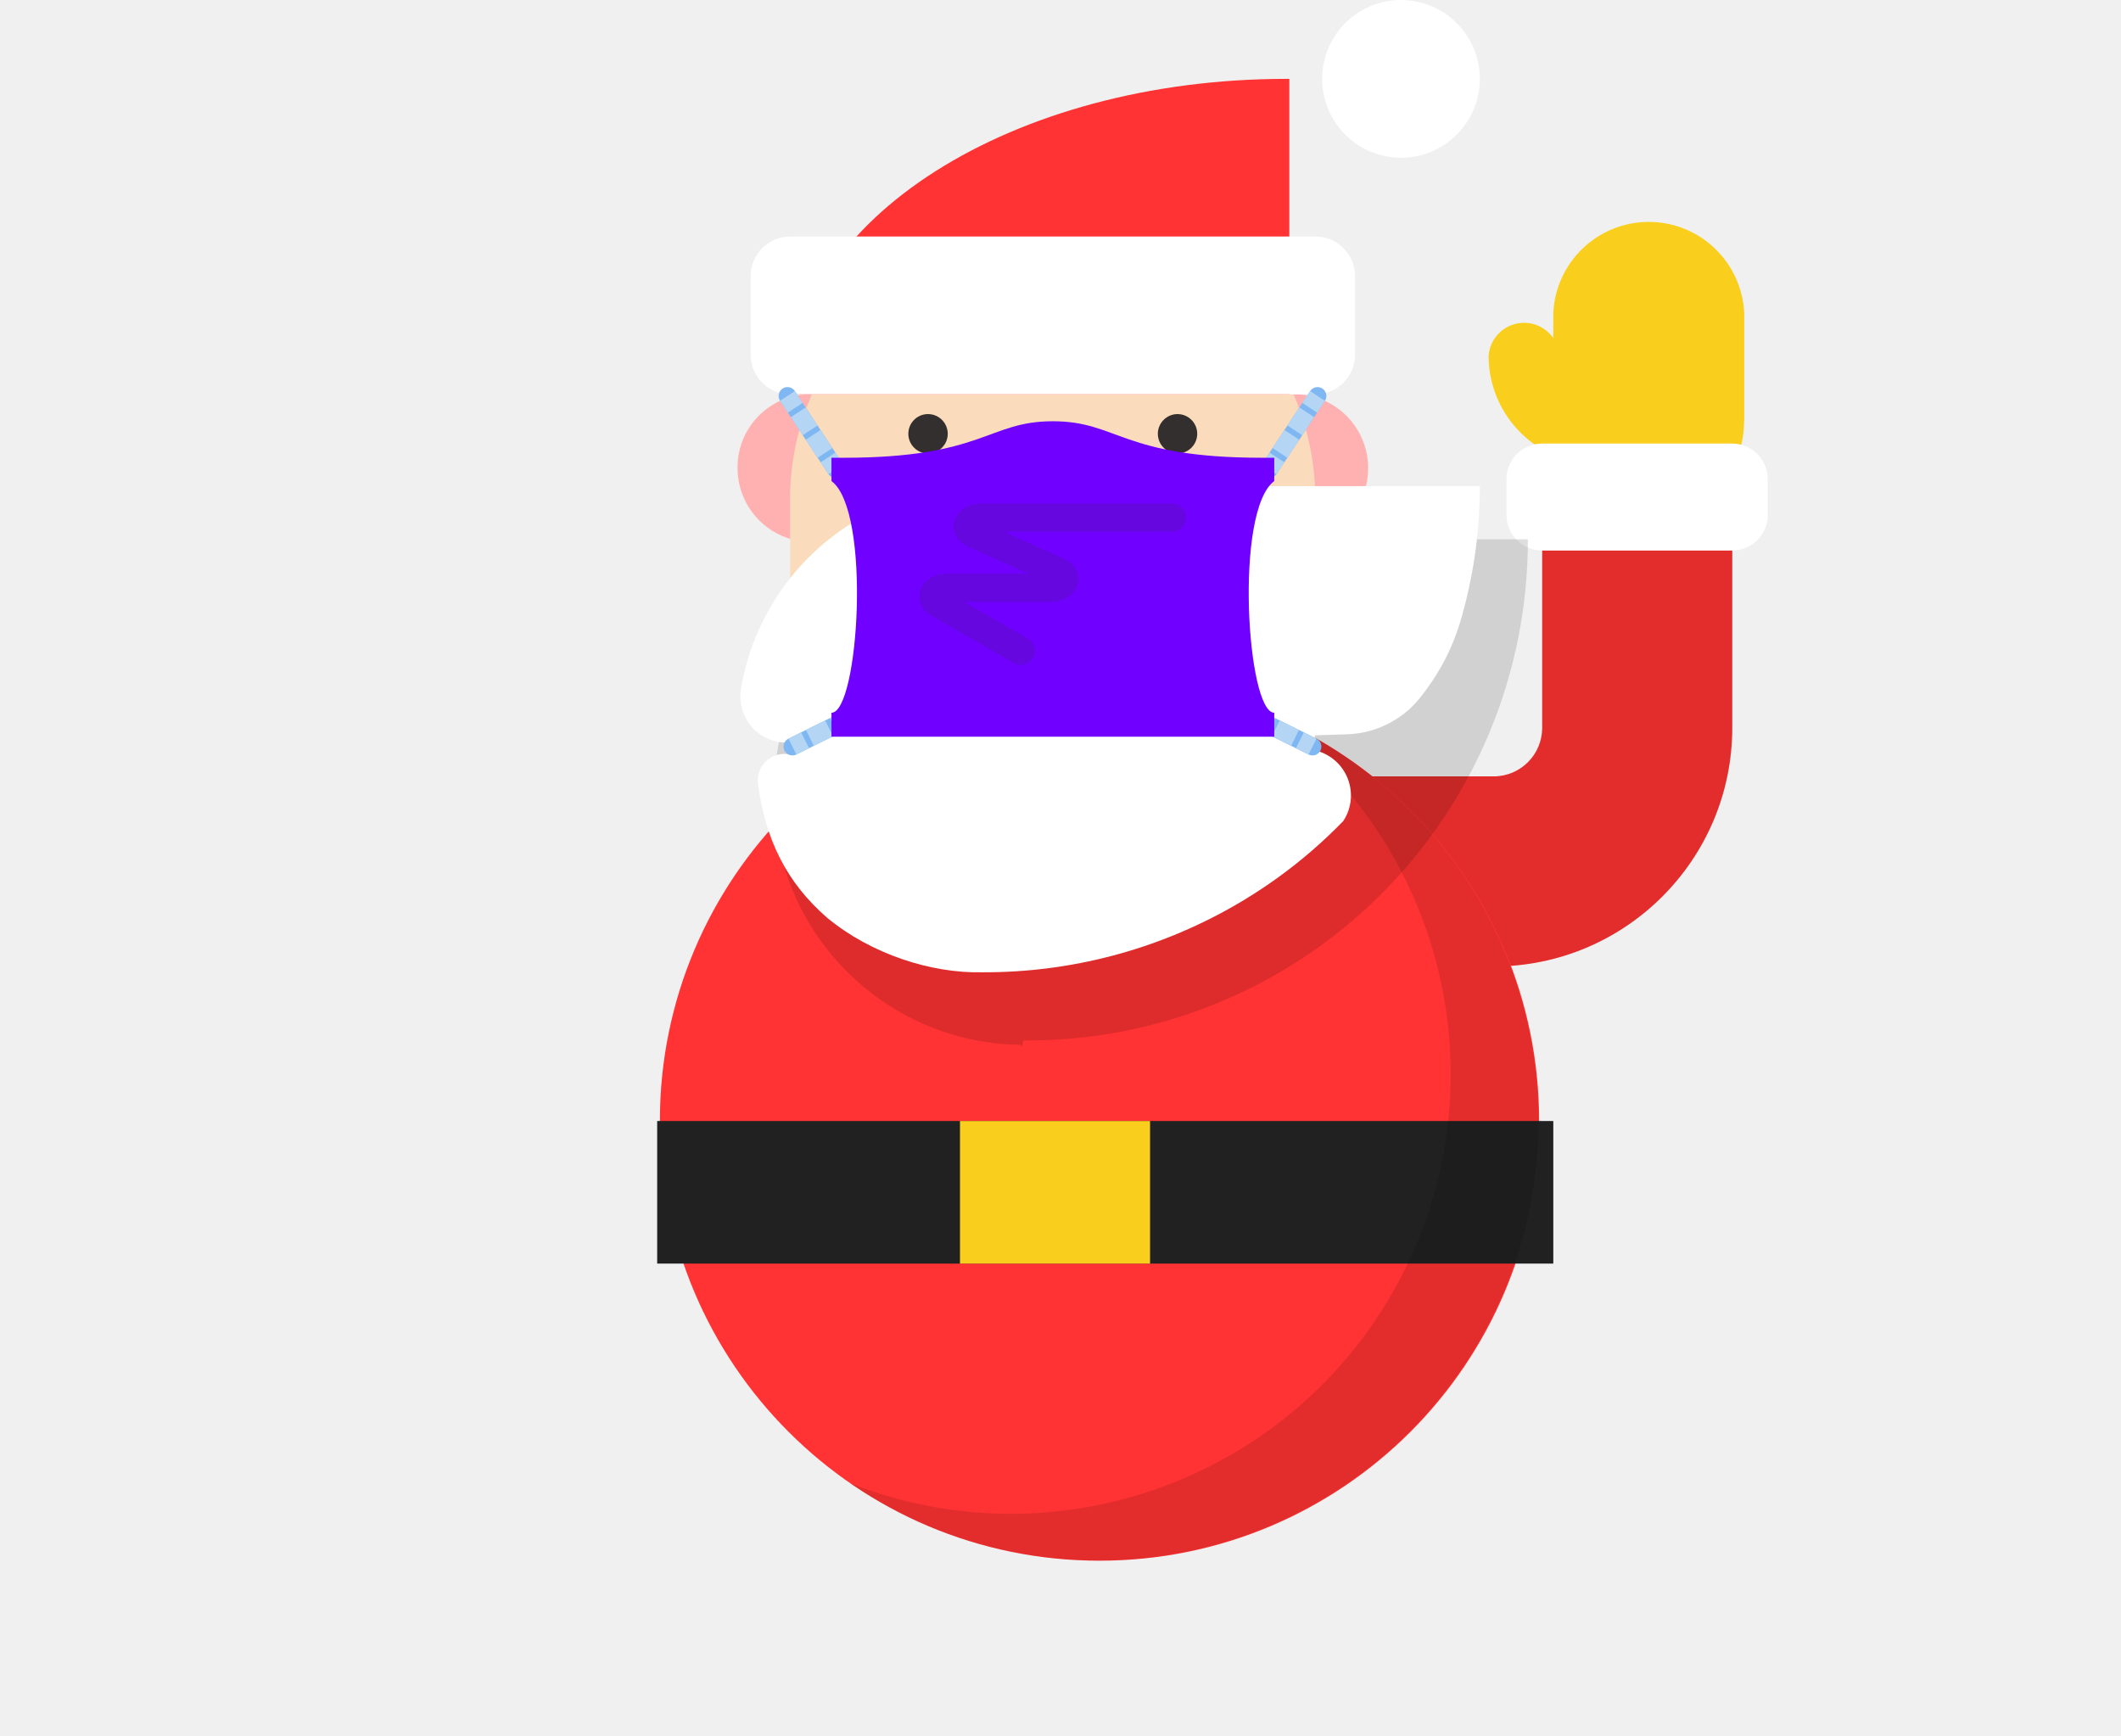
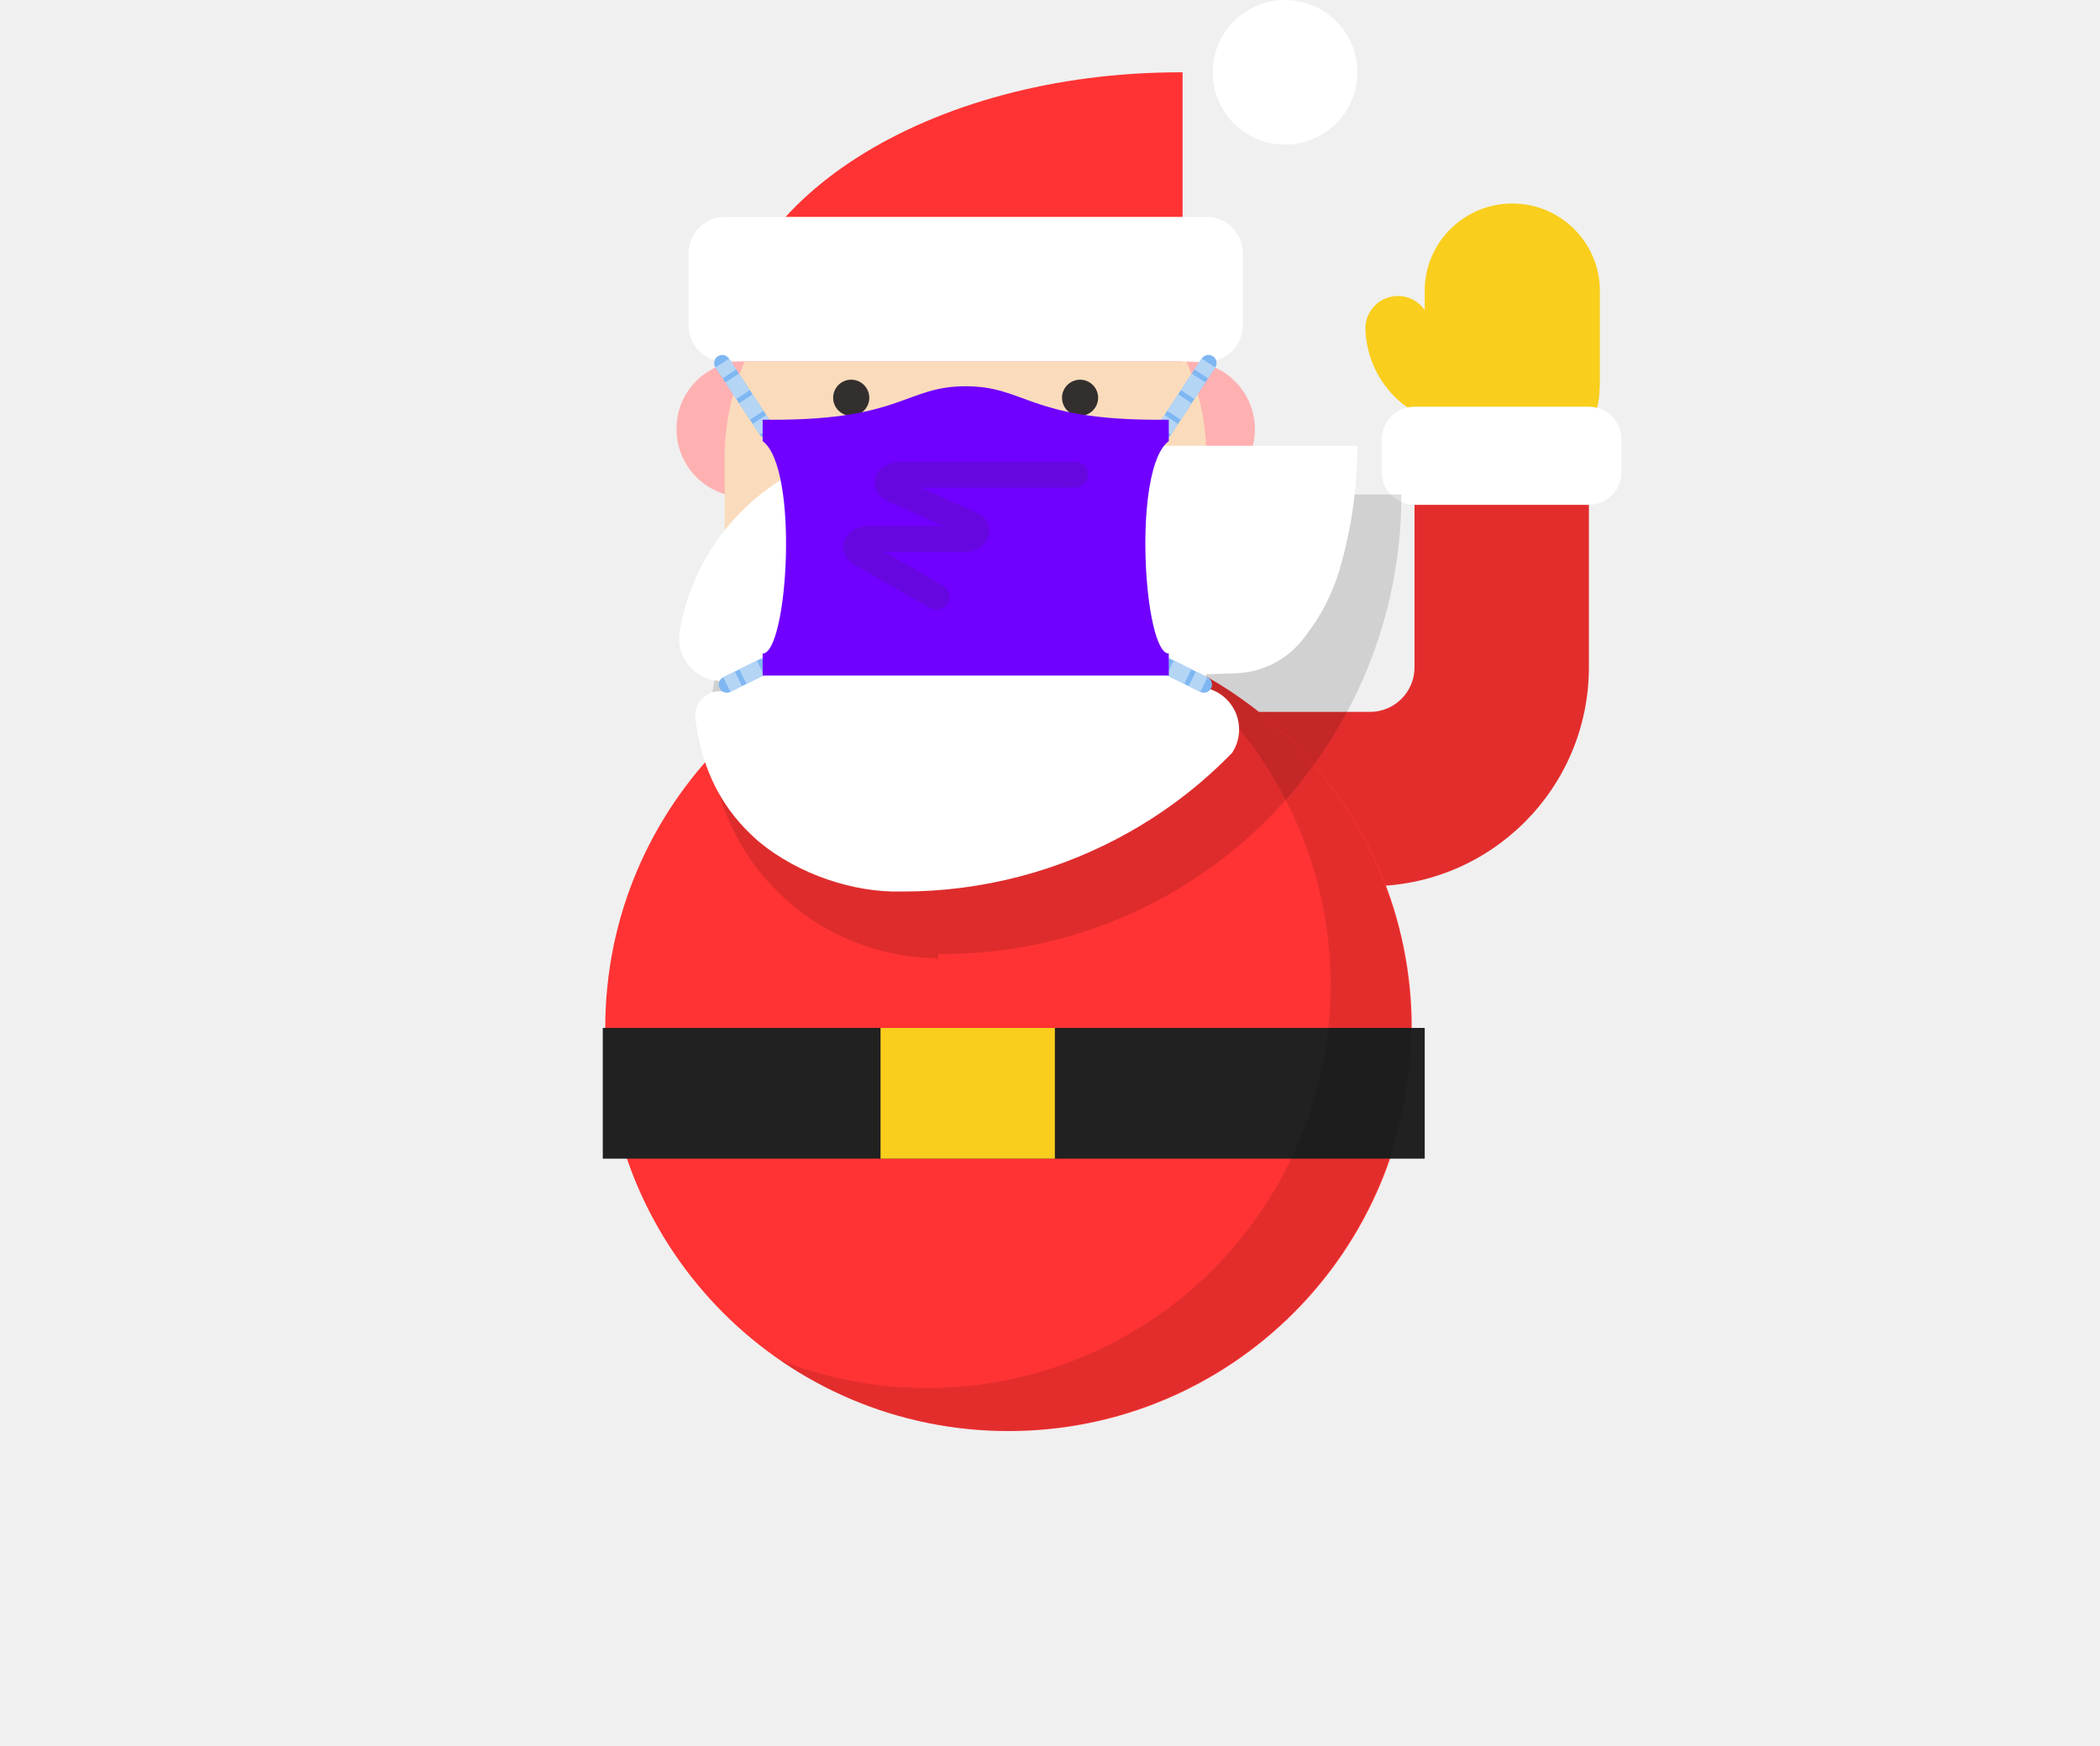
- <svg xmlns="http://www.w3.org/2000/svg" xmlns:xlink="http://www.w3.org/1999/xlink" viewBox="0 0 125.87 102.98">
+ <svg xmlns="http://www.w3.org/2000/svg" xmlns:xlink="http://www.w3.org/1999/xlink" viewBox="0 0 135.87 112.98">
  <defs>
    <style>.cls-1{fill:#ffb1b1;}.cls-2{fill:#fadcbc;stroke:#fadcbc;}.cls-3{fill:#fff;}.cls-4{fill:#332f2e;}.cls-10,.cls-11,.cls-12,.cls-16,.cls-5,.cls-9{fill:none;}.cls-5{stroke:#30a658;}.cls-10,.cls-11,.cls-12,.cls-14,.cls-5,.cls-6,.cls-9{stroke-miterlimit:10;}.cls-10,.cls-11,.cls-12,.cls-5,.cls-9{stroke-width:5px;}.cls-6,.cls-8{fill:#f9d232;}.cls-6{stroke:#f33;stroke-width:3px;}.cls-14,.cls-6,.cls-9{stroke-linecap:round;}.cls-7{fill:#f33;}.cls-9{stroke:#7eb7f2;}.cls-10,.cls-11,.cls-12{stroke:#b5d5f5;}.cls-11{stroke-dasharray:6.11 1.53;}.cls-12{stroke-dasharray:6.06 1.52;}.cls-13,.cls-14{fill:#7000ff;}.cls-14{stroke:#332f2e;stroke-width:8px;}.cls-14,.cls-20{opacity:0.15;}.cls-15{isolation:isolate;}.cls-17{opacity:0.11;}.cls-18{fill:#212121;}.cls-19{fill:#f9ce1d;}.cls-20{fill:#231f20;mix-blend-mode:multiply;}</style>
    <symbol id="New_Symbol_46" data-name="New Symbol 46" viewBox="0 0 209.78 274.74">
      <path class="cls-1" d="M73.33,131.76a20.89,20.89,0,1,1-20.9-20.38C64,111.38,73.33,120.52,73.33,131.76Z" />
      <path class="cls-1" d="M209.77,131.76a20.89,20.89,0,1,1-20.88-20.38A20.65,20.65,0,0,1,209.77,131.76Z" />
      <path class="cls-2" d="M47,141.08a73.71,73.71,0,0,1,147.42,0v73.71H47Z" />
      <path class="cls-3" d="M196.37,209.82a13,13,0,0,0,12.55-14.22l-.08-.88a68.71,68.71,0,0,0-67.75-57.35H0a135,135,0,0,0,5.58,38.51,62.21,62.21,0,0,0,9.79,19.29l1,1.32a27.49,27.49,0,0,0,21.19,11l9,.29,1.41,4A13.1,13.1,0,0,0,38.59,232l0,0a139.83,139.83,0,0,0,18.74,16.17s0,0,0,0A139.14,139.14,0,0,0,70,256.28a141.86,141.86,0,0,0,70.27,18.46,2.82,2.82,0,0,0,.41,0c14.36.32,31.35-5.13,43.74-15.38,11.37-9.84,17.51-22,19.57-37.86a7.52,7.52,0,0,0-6.48-8.41,7.25,7.25,0,0,0-3.32.33c.06-1.17.09-2.34.09-3.52Z" />
      <path class="cls-1" d="M141.09,137.37c0,9.23-9.13,16.71-20.42,16.71s-20.42-7.48-20.42-16.71,9.13-16.71,20.42-16.71S141.09,128.13,141.09,137.37Z" />
      <path class="cls-4" d="M135.52,159.65a14.85,14.85,0,0,1-29.7,0Z" />
      <path class="cls-4" d="M91,122.5A5.57,5.57,0,1,1,85.4,117,5.6,5.6,0,0,1,91,122.5Z" />
      <path class="cls-4" d="M150.37,122.5A5.57,5.57,0,1,0,156,117,5.59,5.59,0,0,0,150.37,122.5Z" />
      <path class="cls-1" d="M141.09,137.37c0,9.23-9.13,16.71-20.42,16.71s-20.42-7.48-20.42-16.71,9.13-16.71,20.42-16.71S141.09,128.13,141.09,137.37Z" />
      <path class="cls-5" d="M120.52,164" />
      <path class="cls-5" d="M168.5,164" />
      <path class="cls-6" d="M187.57,111.57" />
      <path class="cls-6" d="M168.57,142.57" />
      <path class="cls-6" d="M72.07,142.57" />
      <path class="cls-3" d="M44.56,22.28A22.28,22.28,0,1,1,22.28,0,22.27,22.27,0,0,1,44.56,22.28Z" />
      <path class="cls-7" d="M54.66,22.28h-.82v89.09H194.92C194.92,62.17,132.12,22.28,54.66,22.28Z" />
      <path class="cls-3" d="M194.92,66.83A11.17,11.17,0,0,1,206.06,78v22.27a11.17,11.17,0,0,1-11.14,11.14H46.41a11.17,11.17,0,0,1-11.13-11.14V78A11.17,11.17,0,0,1,46.41,66.83Z" />
      <line class="cls-8" x1="59.53" y1="132.59" x2="45.87" y2="111.88" />
      <line class="cls-9" x1="59.53" y1="132.59" x2="45.87" y2="111.88" />
      <line class="cls-10" x1="59.53" y1="132.59" x2="57.33" y2="129.25" />
      <line class="cls-11" x1="56.49" y1="127.98" x2="48.5" y2="115.86" />
      <line class="cls-10" x1="48.08" y1="115.22" x2="45.87" y2="111.88" />
      <line class="cls-8" x1="62.59" y1="203.36" x2="47.28" y2="210.96" />
      <line class="cls-9" x1="62.59" y1="203.36" x2="47.28" y2="210.96" />
      <line class="cls-10" x1="62.59" y1="203.36" x2="59.01" y2="205.14" />
      <line class="cls-12" x1="57.65" y1="205.81" x2="51.54" y2="208.84" />
      <line class="cls-10" x1="50.86" y1="209.18" x2="47.28" y2="210.96" />
      <line class="cls-8" x1="182.01" y1="132.59" x2="195.67" y2="111.88" />
      <line class="cls-9" x1="182.01" y1="132.59" x2="195.67" y2="111.88" />
      <line class="cls-10" x1="182.01" y1="132.59" x2="184.22" y2="129.25" />
      <line class="cls-11" x1="185.06" y1="127.98" x2="193.05" y2="115.86" />
      <line class="cls-10" x1="193.47" y1="115.22" x2="195.67" y2="111.88" />
      <line class="cls-8" x1="178.96" y1="203.36" x2="194.27" y2="210.96" />
      <line class="cls-9" x1="178.96" y1="203.36" x2="194.27" y2="210.96" />
      <line class="cls-10" x1="178.96" y1="203.36" x2="182.54" y2="205.14" />
      <line class="cls-12" x1="183.9" y1="205.81" x2="190.01" y2="208.84" />
      <line class="cls-10" x1="190.69" y1="209.18" x2="194.27" y2="210.96" />
      <path class="cls-13" d="M183.23,201.4v6.78H58.1V201.4c7.71,0,11.36-57.06,0-65.47v-6.58h3.37c39.69,0,40.77-10.32,59.2-10.32s19.51,10.32,59.19,10.32h3.37v6.58C171.88,144.34,175.52,201.4,183.23,201.4Z" />
      <path class="cls-14" d="M87,146.27h53.89c3.75,0,5.26,3.15,2.17,4.53l-24,10.75c-3.09,1.39-1.58,4.54,2.17,4.54h29.37c3.52,0,5.17,2.84,2.53,4.35l-23.43,13.47" />
    </symbol>
  </defs>
  <g class="cls-15">
    <g id="Layer_1" data-name="Layer 1">
      <path class="cls-16" d="M62.61,51.71h26a8.51,8.51,0,0,0,8.52-8.52V26.32" />
      <path class="cls-7" d="M62.61,57.35h26A14.17,14.17,0,0,0,102.8,43.19V26.32H91.52V43.19a2.88,2.88,0,0,1-2.88,2.88h-26Z" />
      <path class="cls-17" d="M62.61,57.35h26A14.17,14.17,0,0,0,102.8,43.19V26.32H91.52V43.19a2.88,2.88,0,0,1-2.88,2.88h-26Z" />
      <circle class="cls-7" cx="65.25" cy="66.52" r="26.09" />
      <rect class="cls-18" x="39" y="66.52" width="53.18" height="8.46" />
      <rect class="cls-19" x="56.97" y="66.52" width="11.28" height="8.46" />
      <path class="cls-17" d="M74.79,42.24A26.09,26.09,0,0,1,50.42,88,26.09,26.09,0,1,0,74.79,42.24Z" />
      <path class="cls-19" d="M96.9,25.46a2.1,2.1,0,0,1-2.11,2.1,6.46,6.46,0,0,1-6.45-6.44v0a2.11,2.11,0,0,1,4.21,0,2.26,2.26,0,0,0,2.25,2.24,2.1,2.1,0,0,1,2.11,2.11Z" />
      <path class="cls-19" d="M103.5,25.05A5.66,5.66,0,0,1,92.18,25V18.6a5.67,5.67,0,0,1,11.33,0l0,6.38Z" />
      <rect class="cls-3" x="89.4" y="26.32" width="15.51" height="6.35" rx="2.12" />
      <path class="cls-20" d="M60.58,32h0c-8.1,0-14.66,7-14.66,15.07A14.83,14.83,0,0,0,60.58,62s0,.1.05.1.08-.36.12-.36A29.68,29.68,0,0,0,90.67,32Z" />
      <use width="209.77" height="274.74" transform="matrix(-0.21, 0, 0, 0.21, 87.82, 0)" xlink:href="#New_Symbol_46" />
    </g>
  </g>
</svg>
